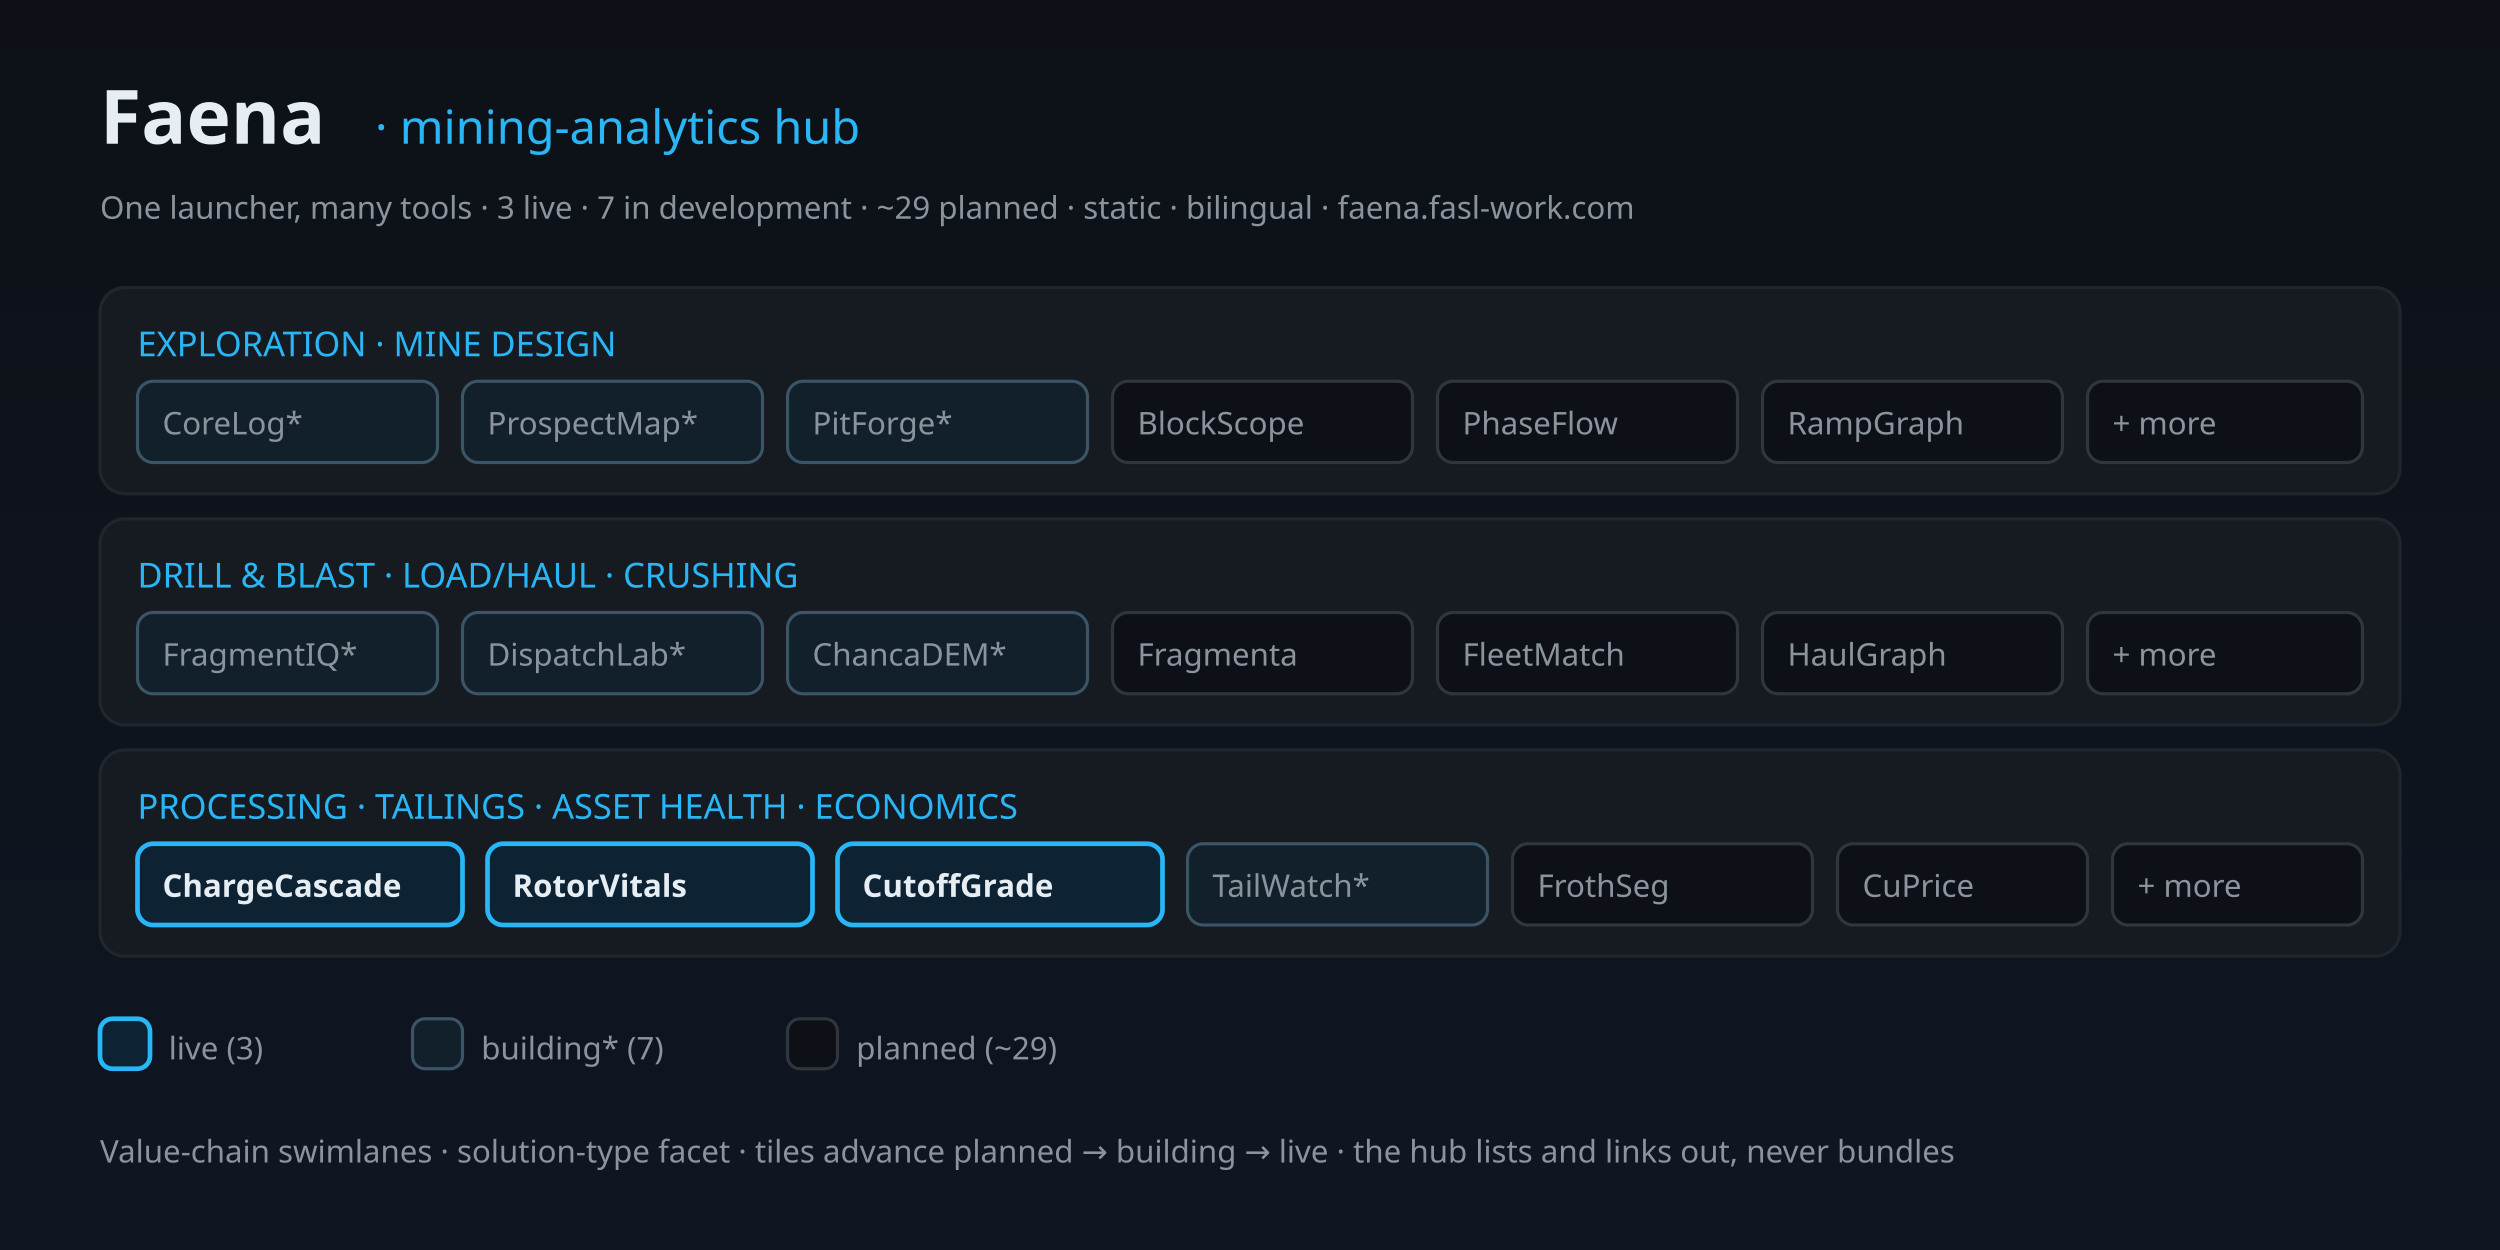
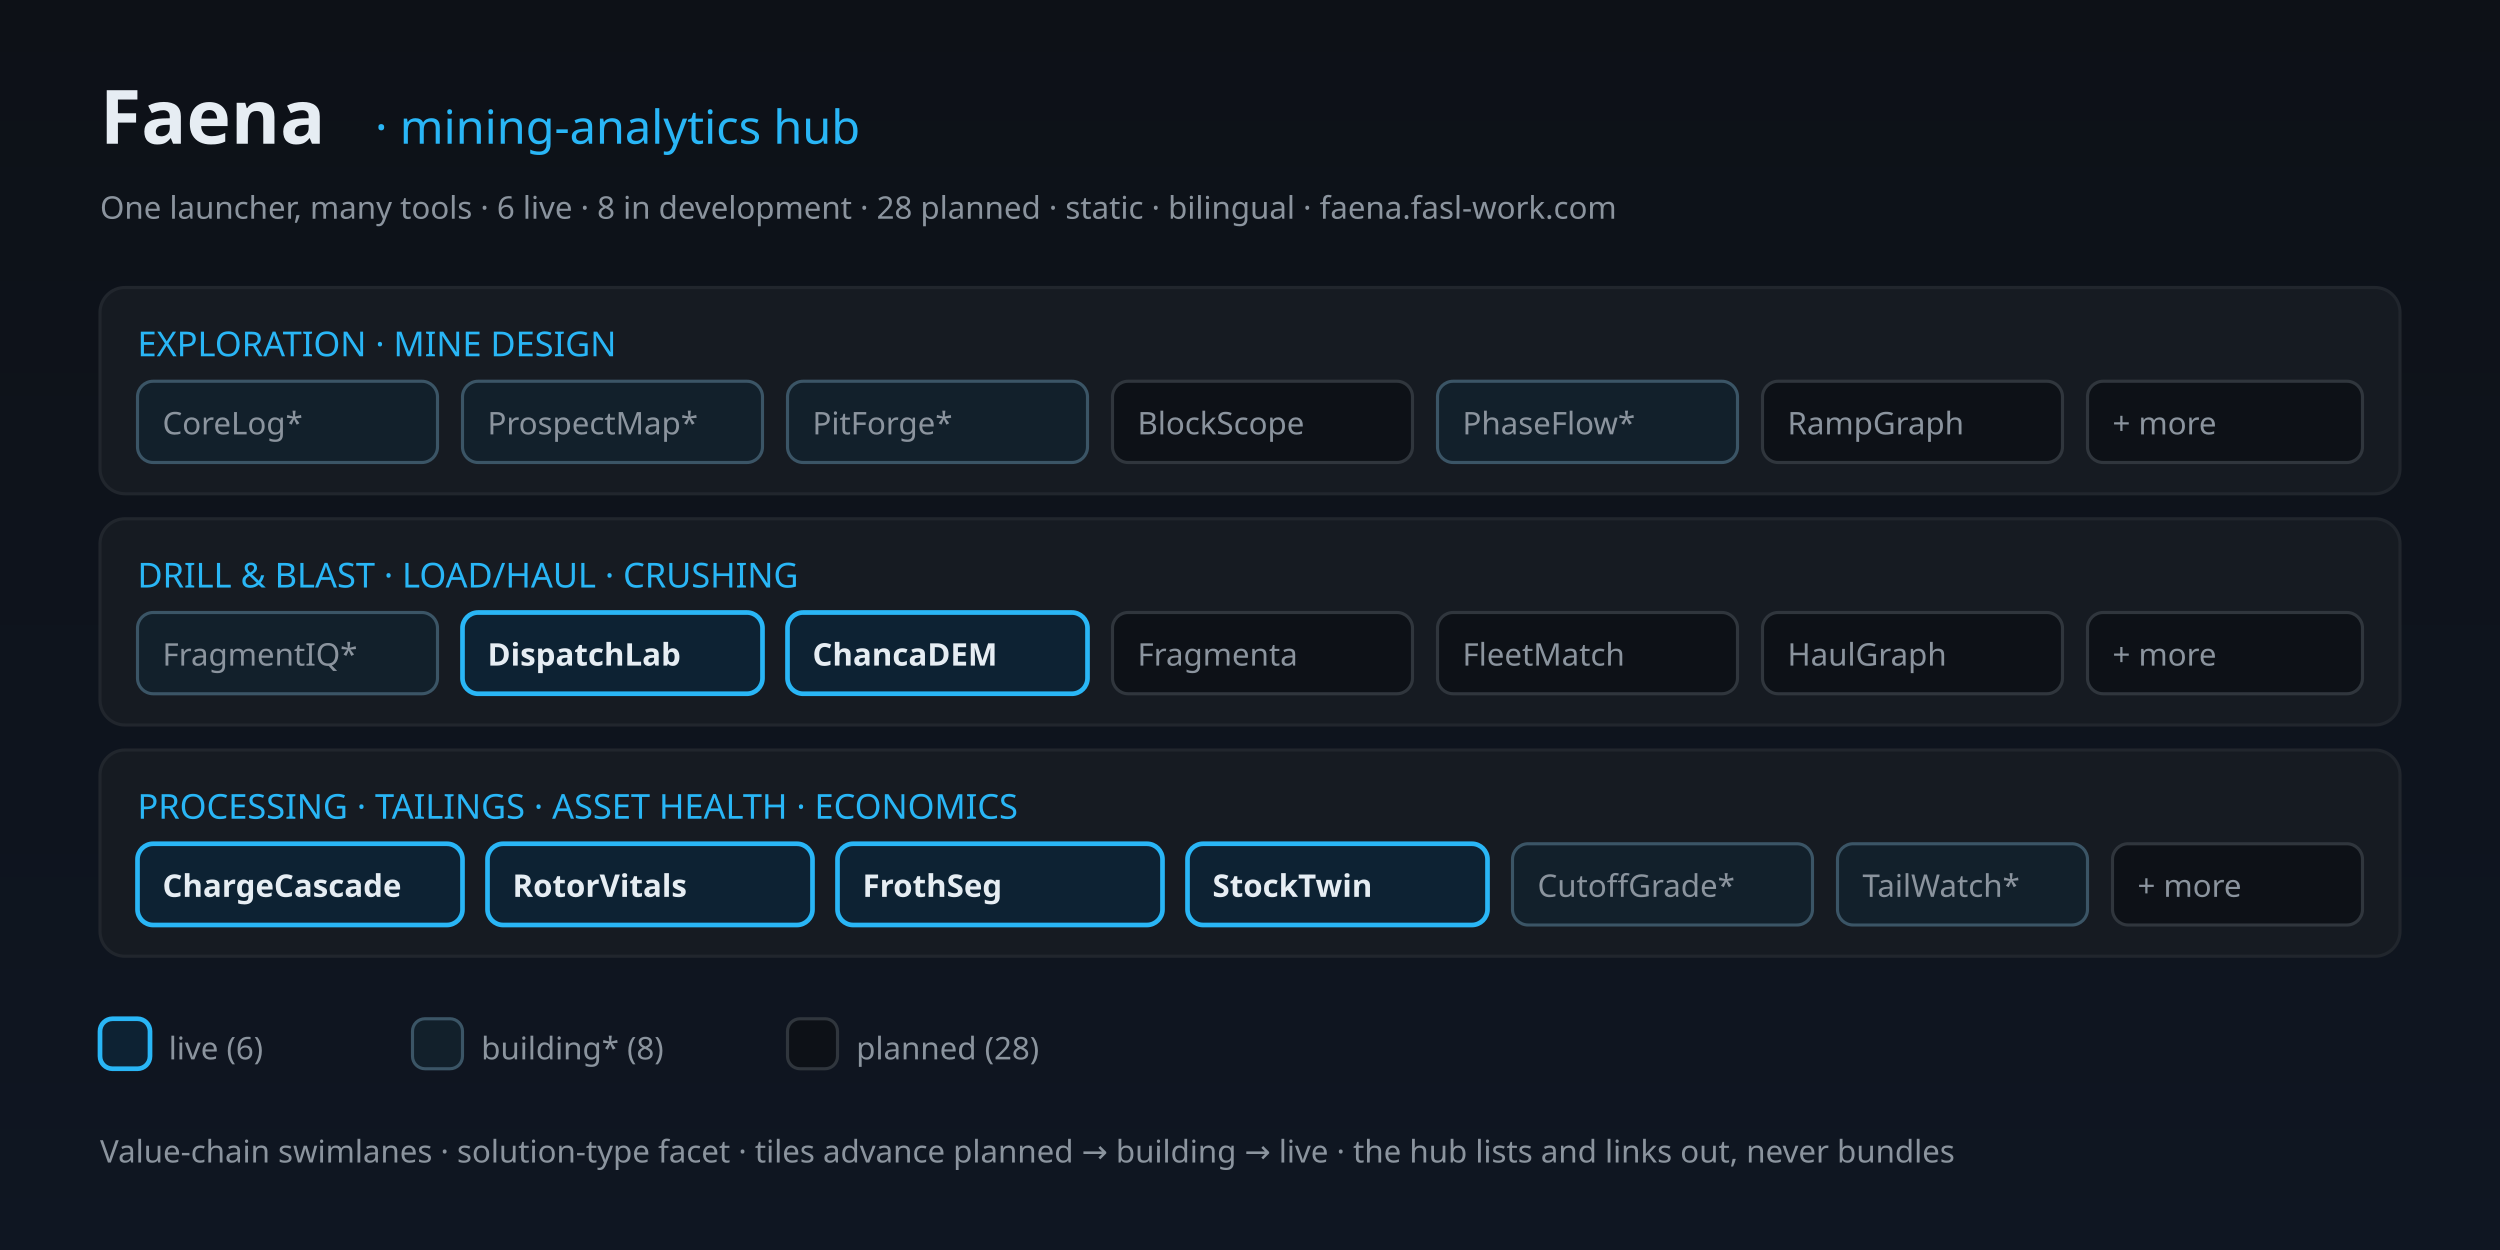
- <svg xmlns="http://www.w3.org/2000/svg" viewBox="0 0 800 400" width="800" height="400" role="img" aria-label="Faena hub: swimlanes across the mining value chain with three live tiles lit and the rest planned">
+ <svg xmlns="http://www.w3.org/2000/svg" viewBox="0 0 800 400" width="800" height="400" role="img" aria-label="Faena hub: swimlanes across the mining value chain with the six live tools lit, the tools in development marked, and the rest planned">
  <defs>
    <linearGradient id="fbg" x1="0" y1="0" x2="0" y2="1">
      <stop offset="0" stop-color="#0d1117" />
      <stop offset="1" stop-color="#0f1622" />
    </linearGradient>
    <style>
      text{font-family:'Segoe UI',system-ui,sans-serif;fill:#c9d1d9}
      .t{fill:#e6edf3;font-weight:600}.a{fill:#29B6F6}.m{fill:#8b949e;font-size:10px}
      .lane{fill:#161b22;stroke:#21262d;stroke-width:1}
      .tile{fill:#0d1117;stroke:#30363d;stroke-width:1}
      .live{fill:#0d2233;stroke:#29B6F6;stroke-width:1.5}
      .bld{fill:#12202b;stroke:#3b5566;stroke-width:1}
    </style>
  </defs>
  <rect width="800" height="400" fill="url(#fbg)" />
  <text x="32" y="46" class="t" font-size="24">Faena</text>
  <text x="120" y="46" class="a" font-size="15">· mining-analytics hub</text>
-   <text x="32" y="70" class="m" font-size="12">One launcher, many tools · 3 live · 7 in development · ~29 planned · static · bilingual · faena.fasl-work.com</text>
+   <text x="32" y="70" class="m" font-size="12">One launcher, many tools · 6 live · 8 in development · 28 planned · static · bilingual · faena.fasl-work.com</text>
  <g>
    <rect x="32" y="92" width="736" height="66" rx="8" class="lane" />
    <text x="44" y="114" class="a" font-size="11">EXPLORATION · MINE DESIGN</text>
    <rect x="44" y="122" width="96" height="26" rx="5" class="bld" />
    <text x="52" y="139" class="m">CoreLog*</text>
    <rect x="148" y="122" width="96" height="26" rx="5" class="bld" />
    <text x="156" y="139" class="m">ProspectMap*</text>
    <rect x="252" y="122" width="96" height="26" rx="5" class="bld" />
    <text x="260" y="139" class="m">PitForge*</text>
    <rect x="356" y="122" width="96" height="26" rx="5" class="tile" />
    <text x="364" y="139" class="m">BlockScope</text>
-     <rect x="460" y="122" width="96" height="26" rx="5" class="tile" />
-     <text x="468" y="139" class="m">PhaseFlow</text>
+     <rect x="460" y="122" width="96" height="26" rx="5" class="bld" />
+     <text x="468" y="139" class="m">PhaseFlow*</text>
    <rect x="564" y="122" width="96" height="26" rx="5" class="tile" />
    <text x="572" y="139" class="m">RampGraph</text>
    <rect x="668" y="122" width="88" height="26" rx="5" class="tile" />
    <text x="676" y="139" class="m">+ more</text>
    <rect x="32" y="166" width="736" height="66" rx="8" class="lane" />
    <text x="44" y="188" class="a" font-size="11">DRILL &amp; BLAST · LOAD/HAUL · CRUSHING</text>
    <rect x="44" y="196" width="96" height="26" rx="5" class="bld" />
    <text x="52" y="213" class="m">FragmentIQ*</text>
-     <rect x="148" y="196" width="96" height="26" rx="5" class="bld" />
-     <text x="156" y="213" class="m">DispatchLab*</text>
-     <rect x="252" y="196" width="96" height="26" rx="5" class="bld" />
-     <text x="260" y="213" class="m">ChancaDEM*</text>
+     <rect x="148" y="196" width="96" height="26" rx="5" class="live" />
+     <text x="156" y="213" class="t" font-size="10">DispatchLab</text>
+     <rect x="252" y="196" width="96" height="26" rx="5" class="live" />
+     <text x="260" y="213" class="t" font-size="10">ChancaDEM</text>
    <rect x="356" y="196" width="96" height="26" rx="5" class="tile" />
    <text x="364" y="213" class="m">Fragmenta</text>
    <rect x="460" y="196" width="96" height="26" rx="5" class="tile" />
    <text x="468" y="213" class="m">FleetMatch</text>
    <rect x="564" y="196" width="96" height="26" rx="5" class="tile" />
    <text x="572" y="213" class="m">HaulGraph</text>
    <rect x="668" y="196" width="88" height="26" rx="5" class="tile" />
    <text x="676" y="213" class="m">+ more</text>
    <rect x="32" y="240" width="736" height="66" rx="8" class="lane" />
    <text x="44" y="262" class="a" font-size="11">PROCESSING · TAILINGS · ASSET HEALTH · ECONOMICS</text>
    <rect x="44" y="270" width="104" height="26" rx="5" class="live" />
    <text x="52" y="287" class="t" font-size="10">ChargeCascade</text>
    <rect x="156" y="270" width="104" height="26" rx="5" class="live" />
    <text x="164" y="287" class="t" font-size="10">RotorVitals</text>
    <rect x="268" y="270" width="104" height="26" rx="5" class="live" />
-     <text x="276" y="287" class="t" font-size="10">CutoffGrade</text>
-     <rect x="380" y="270" width="96" height="26" rx="5" class="bld" />
-     <text x="388" y="287" class="m">TailWatch*</text>
-     <rect x="484" y="270" width="96" height="26" rx="5" class="tile" />
-     <text x="492" y="287" class="m">FrothSeg</text>
-     <rect x="588" y="270" width="80" height="26" rx="5" class="tile" />
-     <text x="596" y="287" class="m">CuPrice</text>
+     <text x="276" y="287" class="t" font-size="10">FrothSeg</text>
+     <rect x="380" y="270" width="96" height="26" rx="5" class="live" />
+     <text x="388" y="287" class="t" font-size="10">StockTwin</text>
+     <rect x="484" y="270" width="96" height="26" rx="5" class="bld" />
+     <text x="492" y="287" class="m">CutoffGrade*</text>
+     <rect x="588" y="270" width="80" height="26" rx="5" class="bld" />
+     <text x="596" y="287" class="m">TailWatch*</text>
    <rect x="676" y="270" width="80" height="26" rx="5" class="tile" />
    <text x="684" y="287" class="m">+ more</text>
  </g>
  <rect x="32" y="326" width="16" height="16" rx="4" class="live" />
-   <text x="54" y="339" class="m">live (3)</text>
+   <text x="54" y="339" class="m">live (6)</text>
  <rect x="132" y="326" width="16" height="16" rx="4" class="bld" />
-   <text x="154" y="339" class="m">building* (7)</text>
+   <text x="154" y="339" class="m">building* (8)</text>
  <rect x="252" y="326" width="16" height="16" rx="4" class="tile" />
-   <text x="274" y="339" class="m">planned (~29)</text>
+   <text x="274" y="339" class="m">planned (28)</text>
  <text x="32" y="372" class="m">Value-chain swimlanes · solution-type facet · tiles advance planned → building → live · the hub lists and links out, never bundles</text>
</svg>
